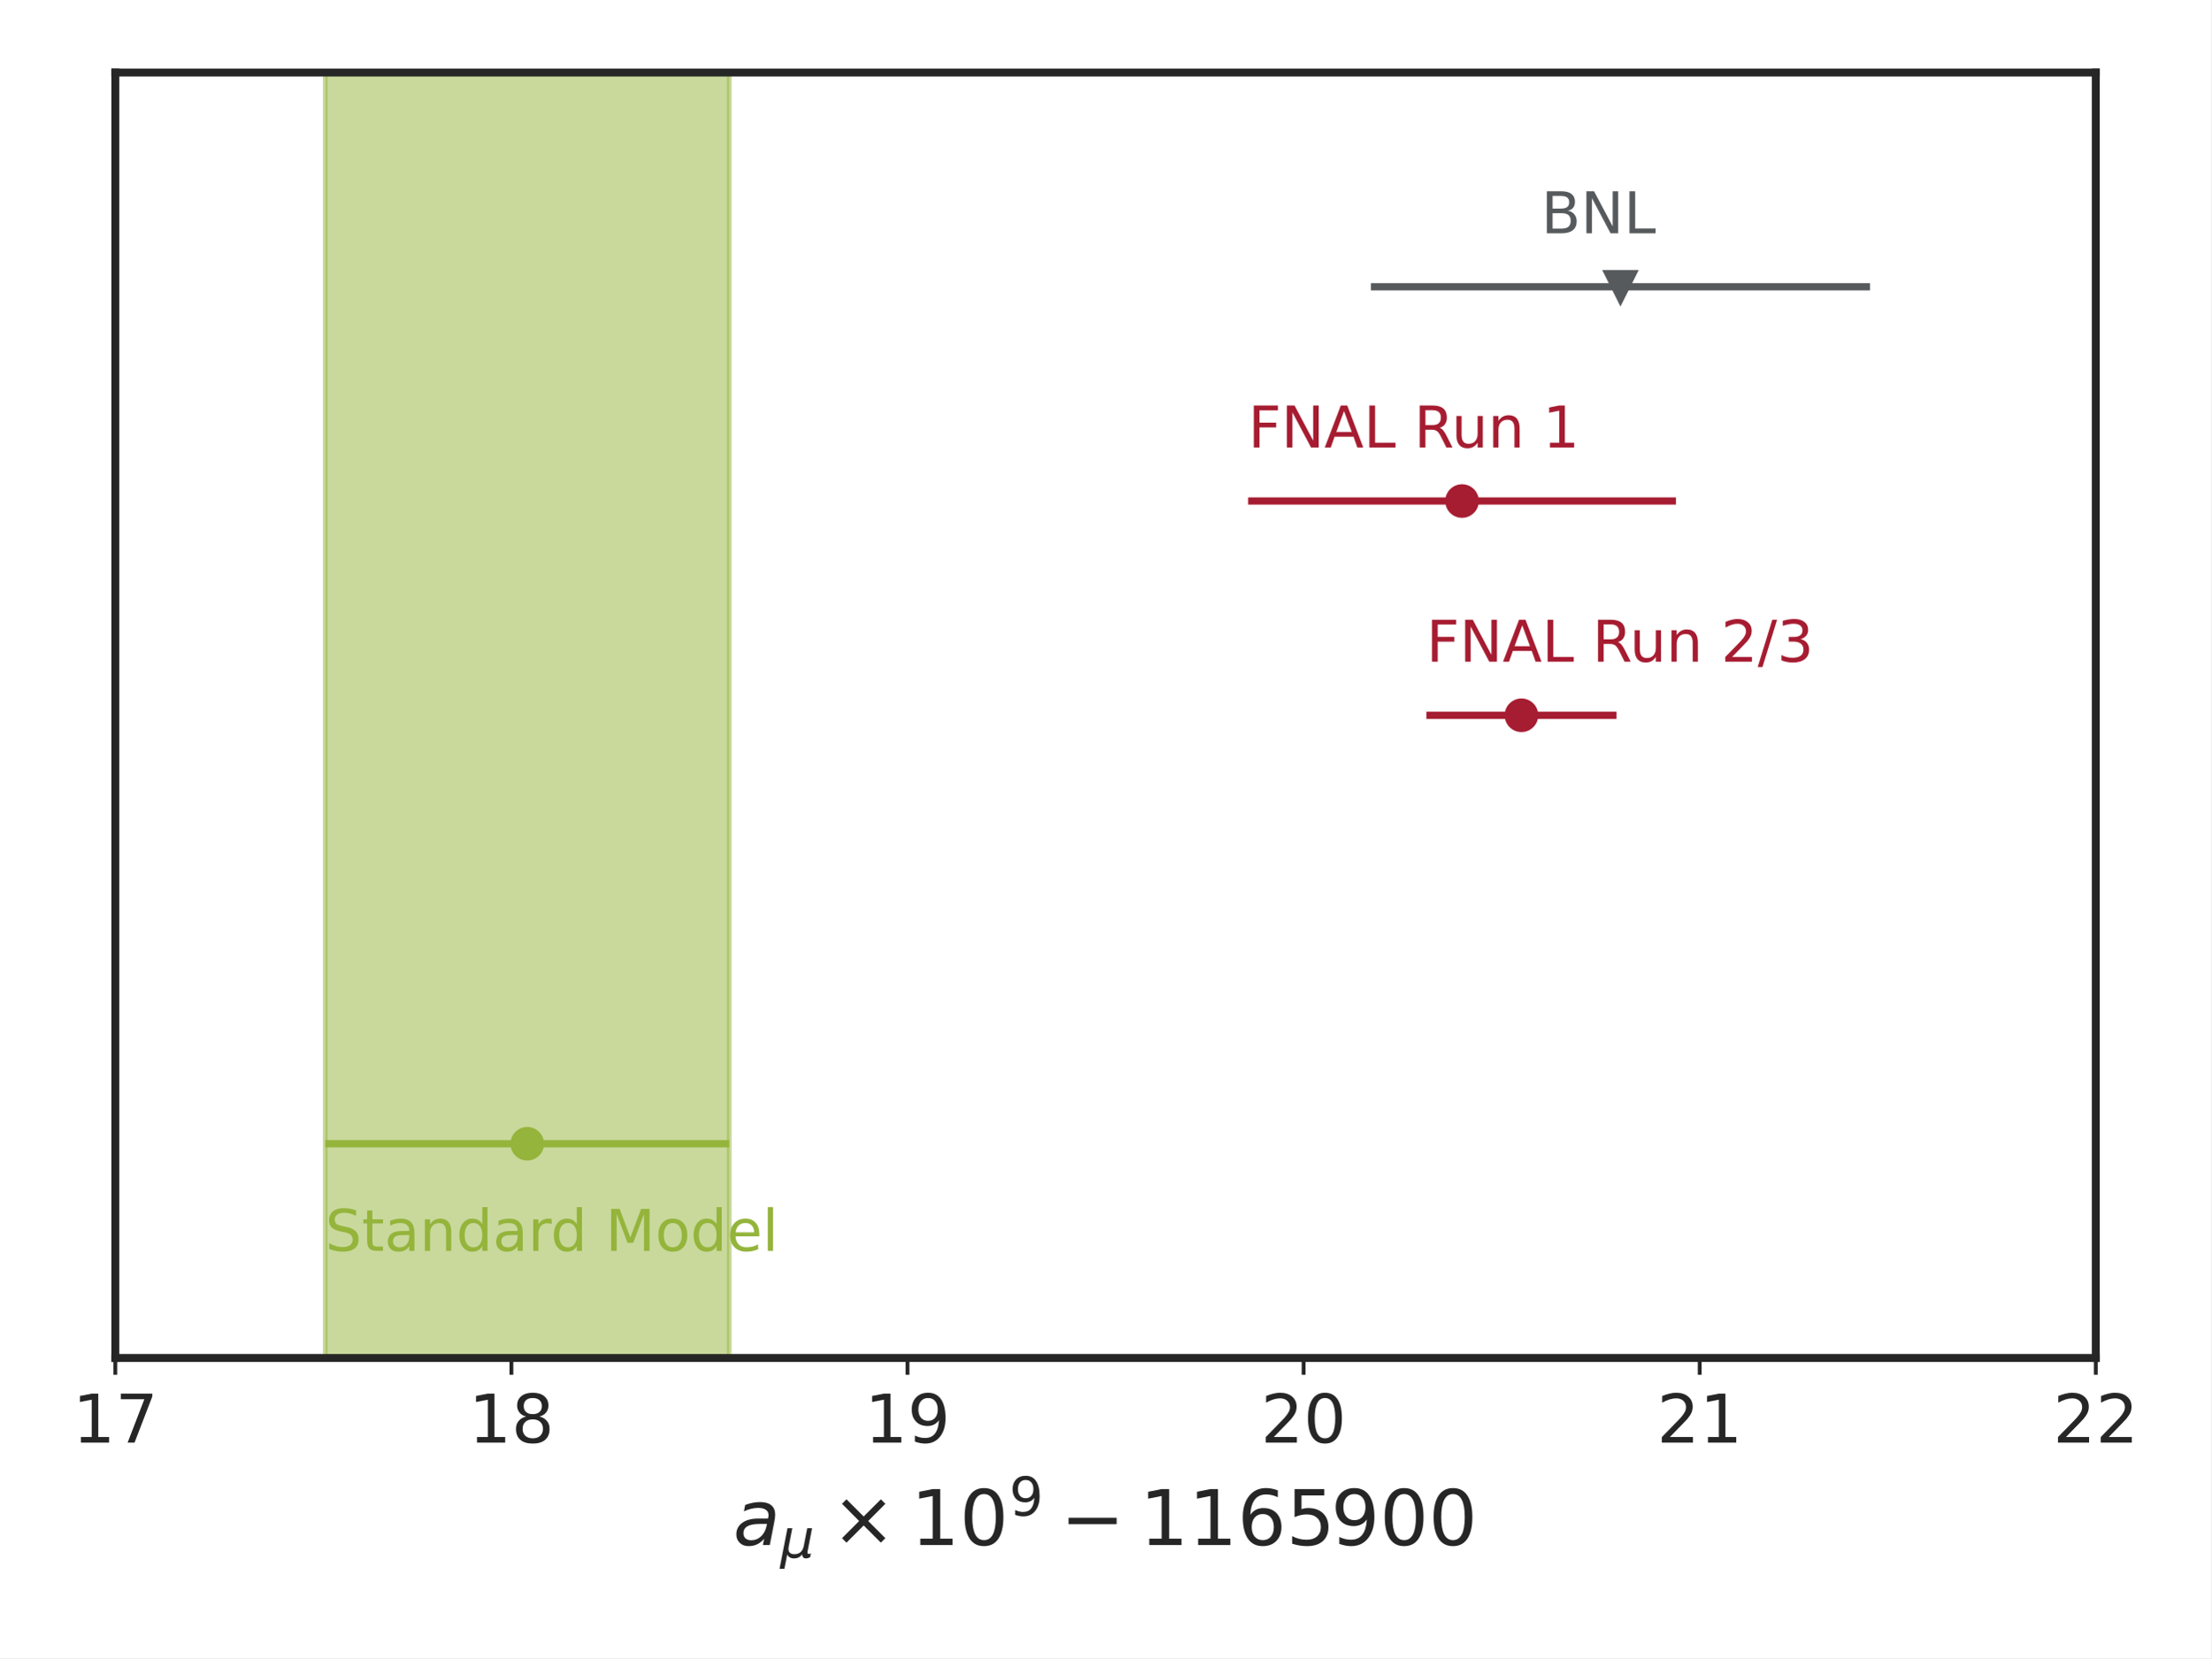
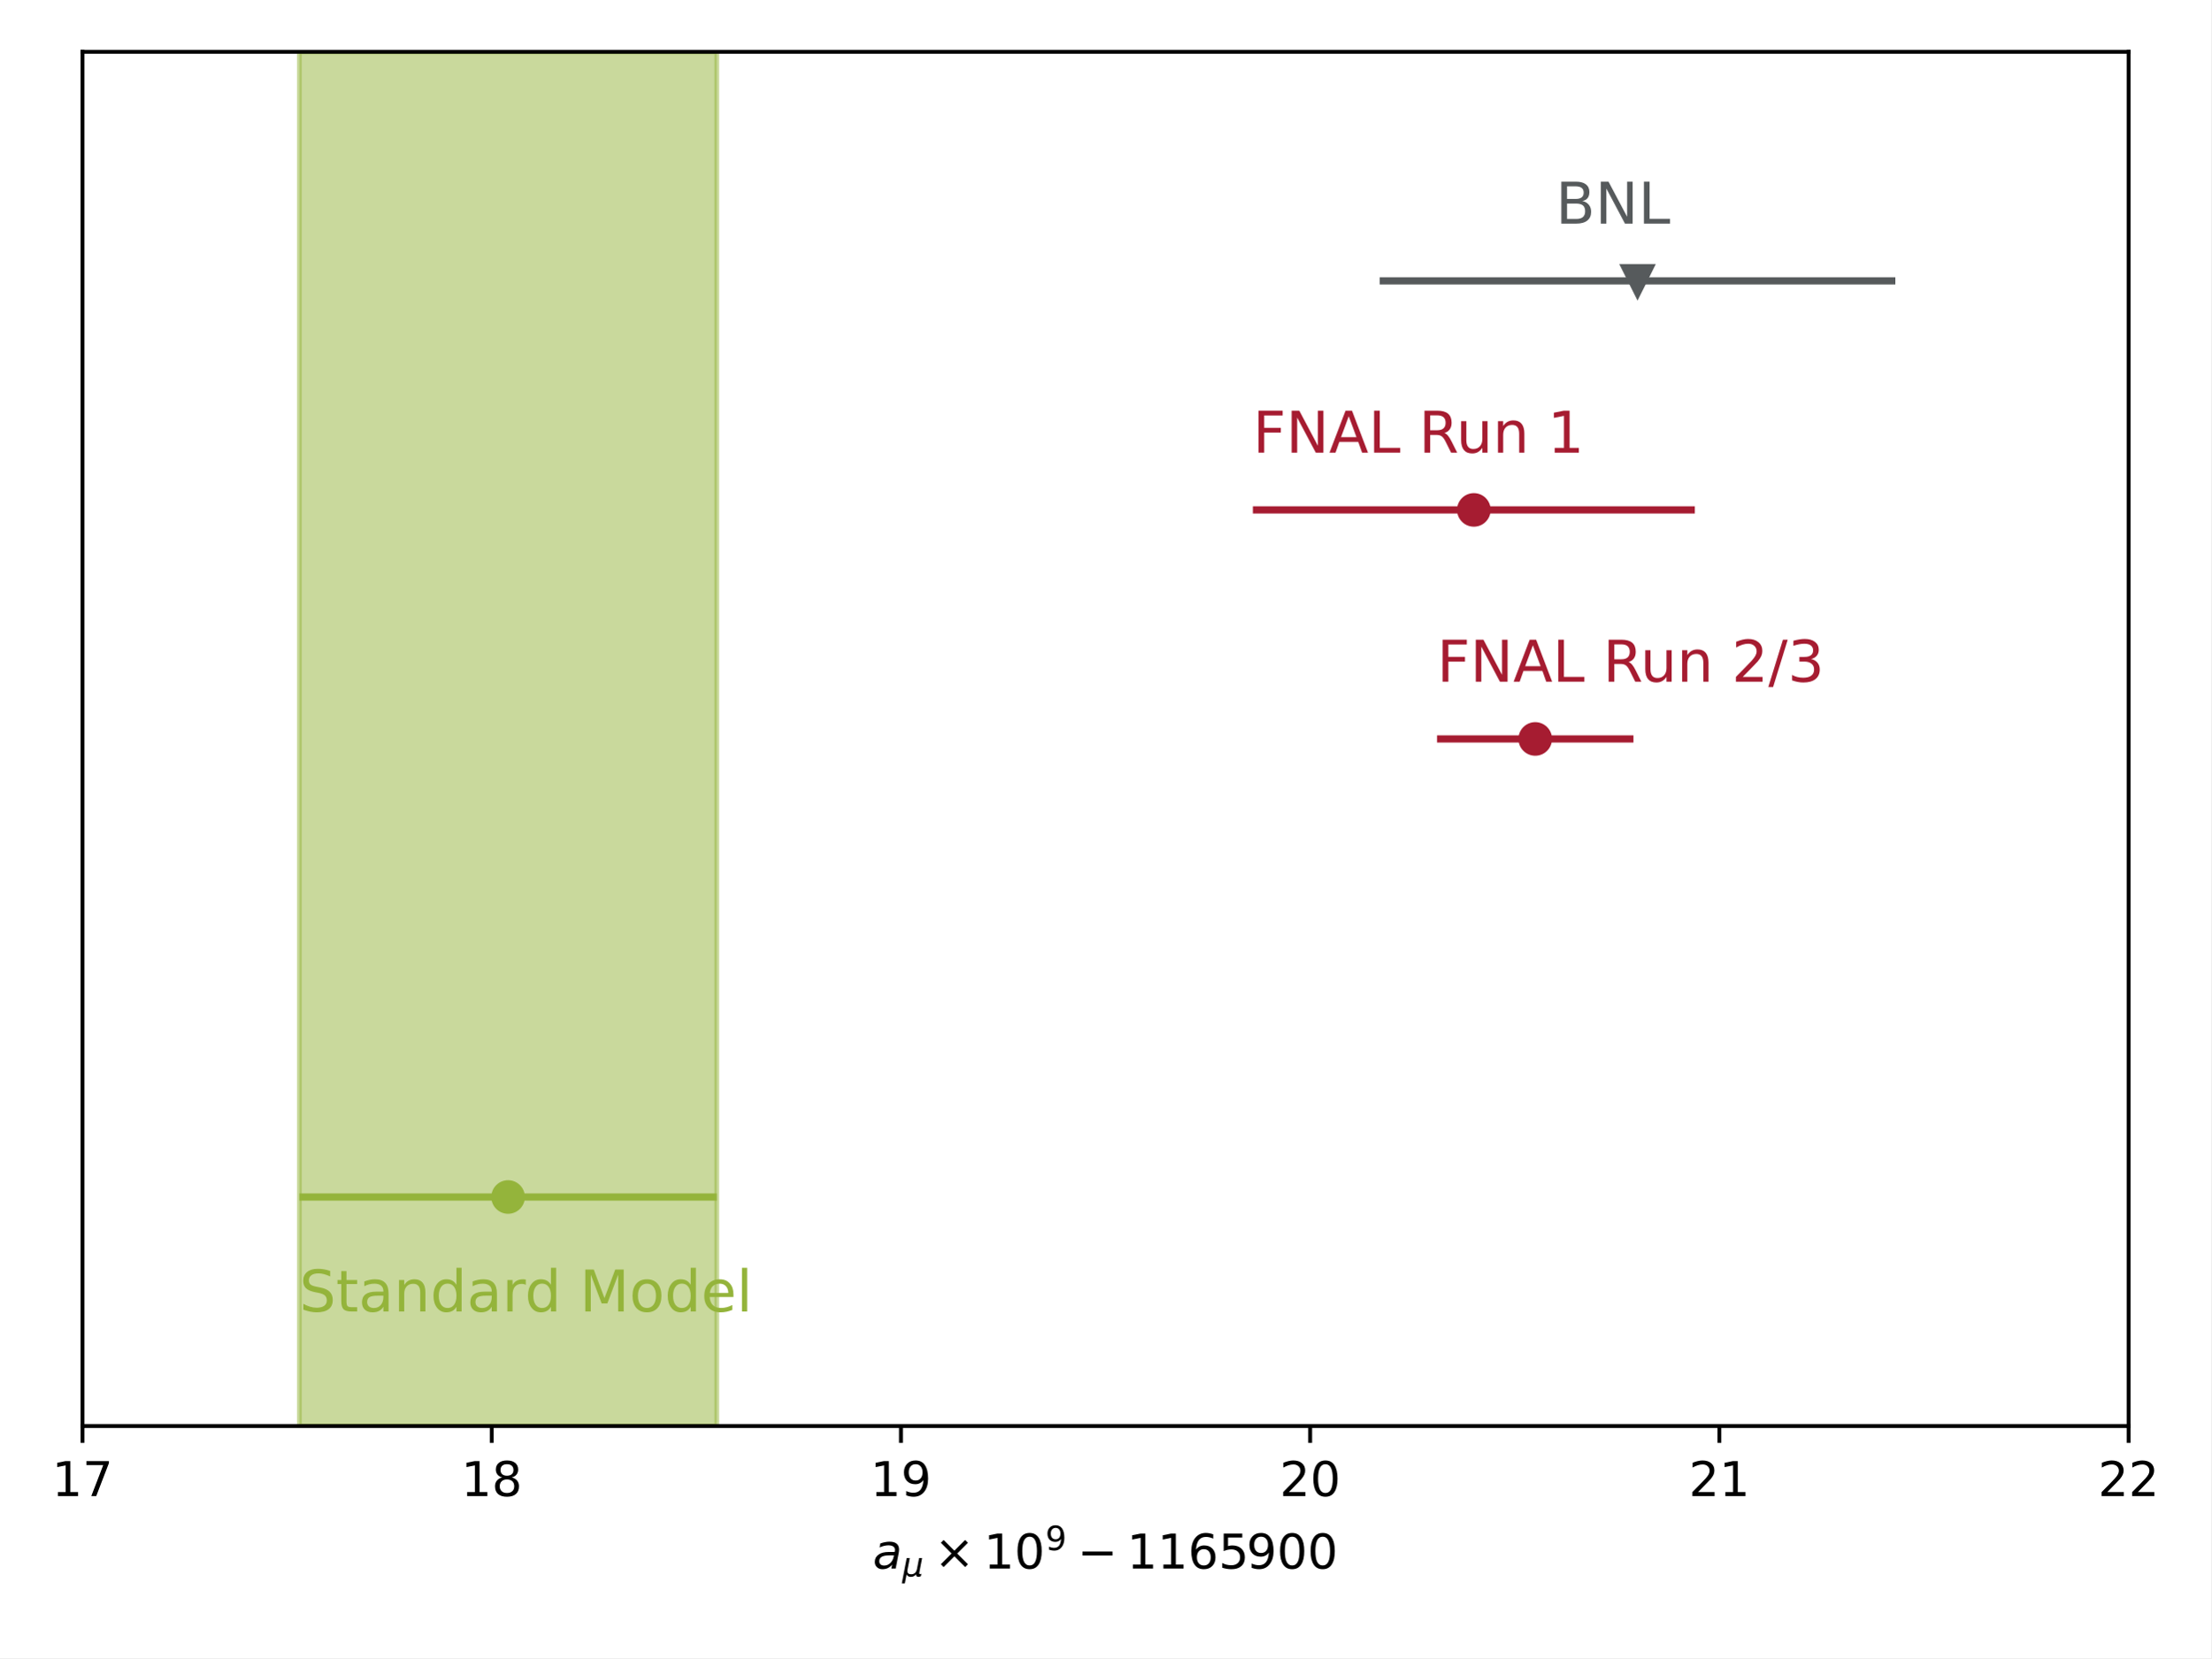
<svg xmlns="http://www.w3.org/2000/svg" xmlns:xlink="http://www.w3.org/1999/xlink" width="460.8pt" height="345.6pt" viewBox="0 0 460.8 345.6" version="1.1">
  <defs>
    <style type="text/css">*{stroke-linejoin: round; stroke-linecap: butt}</style>
  </defs>
  <g id="figure_1">
    <g id="patch_1">
      <path d="M 0 345.6  L 460.8 345.6  L 460.8 0  L 0 0  z " style="fill: #ffffff" />
    </g>
    <g id="axes_1">
      <g id="patch_2">
-         <path d="M 24.03 283.048  L 436.77 283.048  L 436.77 15.12  L 24.03 15.12  z " style="fill: #ffffff" />
+         <path d="M 17.19 297.232  L 443.61 297.232  L 443.61 10.8  L 17.19 10.8  z " style="fill: #ffffff" />
+       </g>
+       <g id="PolyCollection_1">
+         <defs>
+           <path id="m06df8bb07e" d="M 149.38 -48.368  L 62.391 -48.368  L 62.391 -334.8  L 149.38 -334.8  L 149.38 -334.8  L 149.38 -48.368  z " style="stroke: #94b43b; stroke-opacity: 0.5" />
+         </defs>
+         <g clip-path="url(#p842a458a19)">
+           <use xlink:href="#m06df8bb07e" x="0" y="345.6" style="fill: #94b43b; fill-opacity: 0.5; stroke: #94b43b; stroke-opacity: 0.5" />
+         </g>
      </g>
      <g id="matplotlib.axis_1">
        <g id="xtick_1">
          <g id="line2d_1">
            <defs>
-               <path id="m3c41a0dfb3" d="M 0 0  L 0 3.5  " style="stroke: #262626; stroke-width: 0.8" />
+               <path id="mc780b1733b" d="M 0 0  L 0 3.5  " style="stroke: #000000; stroke-width: 0.8" />
            </defs>
            <g>
-               <use xlink:href="#m3c41a0dfb3" x="24.03" y="283.048" style="fill: #262626; stroke: #262626; stroke-width: 0.8" />
+               <use xlink:href="#mc780b1733b" x="17.19" y="297.232" style="stroke: #000000; stroke-width: 0.8" />
            </g>
          </g>
          <g id="text_1">
-             <g style="fill: #262626" transform="translate(15.1225 300.6858)scale(0.14 -0.14)">
+             <g transform="translate(10.8275 311.8304)scale(0.1 -0.1)">
              <defs>
                <path id="DejaVuSans-31" d="M 794 531  L 1825 531  L 1825 4091  L 703 3866  L 703 4441  L 1819 4666  L 2450 4666  L 2450 531  L 3481 531  L 3481 0  L 794 0  L 794 531  z " transform="scale(0.015625)" />
                <path id="DejaVuSans-37" d="M 525 4666  L 3525 4666  L 3525 4397  L 1831 0  L 1172 0  L 2766 4134  L 525 4134  L 525 4666  z " transform="scale(0.015625)" />
              </defs>
              <use xlink:href="#DejaVuSans-31" />
              <use xlink:href="#DejaVuSans-37" x="63.623" />
            </g>
          </g>
        </g>
        <g id="xtick_2">
          <g id="line2d_2">
            <g>
-               <use xlink:href="#m3c41a0dfb3" x="106.578" y="283.048" style="fill: #262626; stroke: #262626; stroke-width: 0.8" />
+               <use xlink:href="#mc780b1733b" x="102.474" y="297.232" style="stroke: #000000; stroke-width: 0.8" />
            </g>
          </g>
          <g id="text_2">
-             <g style="fill: #262626" transform="translate(97.6705 300.6858)scale(0.14 -0.14)">
+             <g transform="translate(96.1115 311.8304)scale(0.1 -0.1)">
              <defs>
                <path id="DejaVuSans-38" d="M 2034 2216  Q 1584 2216 1326 1975  Q 1069 1734 1069 1313  Q 1069 891 1326 650  Q 1584 409 2034 409  Q 2484 409 2743 651  Q 3003 894 3003 1313  Q 3003 1734 2745 1975  Q 2488 2216 2034 2216  z M 1403 2484  Q 997 2584 770 2862  Q 544 3141 544 3541  Q 544 4100 942 4425  Q 1341 4750 2034 4750  Q 2731 4750 3128 4425  Q 3525 4100 3525 3541  Q 3525 3141 3298 2862  Q 3072 2584 2669 2484  Q 3125 2378 3379 2068  Q 3634 1759 3634 1313  Q 3634 634 3220 271  Q 2806 -91 2034 -91  Q 1263 -91 848 271  Q 434 634 434 1313  Q 434 1759 690 2068  Q 947 2378 1403 2484  z M 1172 3481  Q 1172 3119 1398 2916  Q 1625 2713 2034 2713  Q 2441 2713 2670 2916  Q 2900 3119 2900 3481  Q 2900 3844 2670 4047  Q 2441 4250 2034 4250  Q 1625 4250 1398 4047  Q 1172 3844 1172 3481  z " transform="scale(0.015625)" />
              </defs>
              <use xlink:href="#DejaVuSans-31" />
              <use xlink:href="#DejaVuSans-38" x="63.623" />
            </g>
          </g>
        </g>
        <g id="xtick_3">
          <g id="line2d_3">
            <g>
-               <use xlink:href="#m3c41a0dfb3" x="189.126" y="283.048" style="fill: #262626; stroke: #262626; stroke-width: 0.8" />
+               <use xlink:href="#mc780b1733b" x="187.758" y="297.232" style="stroke: #000000; stroke-width: 0.8" />
            </g>
          </g>
          <g id="text_3">
-             <g style="fill: #262626" transform="translate(180.2185 300.6858)scale(0.14 -0.14)">
+             <g transform="translate(181.3955 311.8304)scale(0.1 -0.1)">
              <defs>
                <path id="DejaVuSans-39" d="M 703 97  L 703 672  Q 941 559 1184 500  Q 1428 441 1663 441  Q 2288 441 2617 861  Q 2947 1281 2994 2138  Q 2813 1869 2534 1725  Q 2256 1581 1919 1581  Q 1219 1581 811 2004  Q 403 2428 403 3163  Q 403 3881 828 4315  Q 1253 4750 1959 4750  Q 2769 4750 3195 4129  Q 3622 3509 3622 2328  Q 3622 1225 3098 567  Q 2575 -91 1691 -91  Q 1453 -91 1209 -44  Q 966 3 703 97  z M 1959 2075  Q 2384 2075 2632 2365  Q 2881 2656 2881 3163  Q 2881 3666 2632 3958  Q 2384 4250 1959 4250  Q 1534 4250 1286 3958  Q 1038 3666 1038 3163  Q 1038 2656 1286 2365  Q 1534 2075 1959 2075  z " transform="scale(0.015625)" />
              </defs>
              <use xlink:href="#DejaVuSans-31" />
              <use xlink:href="#DejaVuSans-39" x="63.623" />
            </g>
          </g>
        </g>
        <g id="xtick_4">
          <g id="line2d_4">
            <g>
-               <use xlink:href="#m3c41a0dfb3" x="271.674" y="283.048" style="fill: #262626; stroke: #262626; stroke-width: 0.8" />
+               <use xlink:href="#mc780b1733b" x="273.042" y="297.232" style="stroke: #000000; stroke-width: 0.8" />
            </g>
          </g>
          <g id="text_4">
-             <g style="fill: #262626" transform="translate(262.7665 300.6858)scale(0.14 -0.14)">
+             <g transform="translate(266.6795 311.8304)scale(0.1 -0.1)">
              <defs>
                <path id="DejaVuSans-32" d="M 1228 531  L 3431 531  L 3431 0  L 469 0  L 469 531  Q 828 903 1448 1529  Q 2069 2156 2228 2338  Q 2531 2678 2651 2914  Q 2772 3150 2772 3378  Q 2772 3750 2511 3984  Q 2250 4219 1831 4219  Q 1534 4219 1204 4116  Q 875 4013 500 3803  L 500 4441  Q 881 4594 1212 4672  Q 1544 4750 1819 4750  Q 2544 4750 2975 4387  Q 3406 4025 3406 3419  Q 3406 3131 3298 2873  Q 3191 2616 2906 2266  Q 2828 2175 2409 1742  Q 1991 1309 1228 531  z " transform="scale(0.015625)" />
                <path id="DejaVuSans-30" d="M 2034 4250  Q 1547 4250 1301 3770  Q 1056 3291 1056 2328  Q 1056 1369 1301 889  Q 1547 409 2034 409  Q 2525 409 2770 889  Q 3016 1369 3016 2328  Q 3016 3291 2770 3770  Q 2525 4250 2034 4250  z M 2034 4750  Q 2819 4750 3233 4129  Q 3647 3509 3647 2328  Q 3647 1150 3233 529  Q 2819 -91 2034 -91  Q 1250 -91 836 529  Q 422 1150 422 2328  Q 422 3509 836 4129  Q 1250 4750 2034 4750  z " transform="scale(0.015625)" />
              </defs>
              <use xlink:href="#DejaVuSans-32" />
              <use xlink:href="#DejaVuSans-30" x="63.623" />
            </g>
          </g>
        </g>
        <g id="xtick_5">
          <g id="line2d_5">
            <g>
-               <use xlink:href="#m3c41a0dfb3" x="354.222" y="283.048" style="fill: #262626; stroke: #262626; stroke-width: 0.8" />
+               <use xlink:href="#mc780b1733b" x="358.326" y="297.232" style="stroke: #000000; stroke-width: 0.8" />
            </g>
          </g>
          <g id="text_5">
-             <g style="fill: #262626" transform="translate(345.3145 300.6858)scale(0.14 -0.14)">
+             <g transform="translate(351.9635 311.8304)scale(0.1 -0.1)">
              <use xlink:href="#DejaVuSans-32" />
              <use xlink:href="#DejaVuSans-31" x="63.623" />
            </g>
          </g>
        </g>
        <g id="xtick_6">
          <g id="line2d_6">
            <g>
-               <use xlink:href="#m3c41a0dfb3" x="436.77" y="283.048" style="fill: #262626; stroke: #262626; stroke-width: 0.8" />
+               <use xlink:href="#mc780b1733b" x="443.61" y="297.232" style="stroke: #000000; stroke-width: 0.8" />
            </g>
          </g>
          <g id="text_6">
-             <g style="fill: #262626" transform="translate(427.8625 300.6858)scale(0.14 -0.14)">
+             <g transform="translate(437.2475 311.8304)scale(0.1 -0.1)">
              <use xlink:href="#DejaVuSans-32" />
              <use xlink:href="#DejaVuSans-32" x="63.623" />
            </g>
          </g>
        </g>
        <g id="text_7">
-           <g style="fill: #262626" transform="translate(152.8 322.1574)scale(0.16 -0.16)">
+           <g transform="translate(181.9 327.0101)scale(0.1 -0.1)">
            <defs>
              <path id="DejaVuSans-Oblique-61" d="M 3438 1997  L 3047 0  L 2472 0  L 2578 531  Q 2325 219 2001 64  Q 1678 -91 1281 -91  Q 834 -91 548 182  Q 263 456 263 884  Q 263 1497 752 1853  Q 1241 2209 2100 2209  L 2900 2209  L 2931 2363  Q 2938 2388 2941 2417  Q 2944 2447 2944 2509  Q 2944 2788 2717 2942  Q 2491 3097 2081 3097  Q 1800 3097 1504 3025  Q 1209 2953 897 2809  L 997 3341  Q 1322 3463 1633 3523  Q 1944 3584 2234 3584  Q 2853 3584 3176 3315  Q 3500 3047 3500 2534  Q 3500 2431 3484 2292  Q 3469 2153 3438 1997  z M 2816 1759  L 2241 1759  Q 1534 1759 1195 1570  Q 856 1381 856 984  Q 856 709 1029 553  Q 1203 397 1509 397  Q 1978 397 2328 733  Q 2678 1069 2791 1631  L 2816 1759  z " transform="scale(0.015625)" />
              <path id="DejaVuSans-Oblique-3bc" d="M -84 -1331  L 856 3500  L 1434 3500  L 1009 1322  Q 997 1256 987 1175  Q 978 1094 978 1013  Q 978 722 1161 565  Q 1344 409 1684 409  Q 2147 409 2431 671  Q 2716 934 2816 1459  L 3213 3500  L 3788 3500  L 3266 809  Q 3253 750 3248 706  Q 3244 663 3244 628  Q 3244 531 3283 486  Q 3322 441 3406 441  Q 3438 441 3492 456  Q 3547 472 3647 513  L 3559 50  Q 3422 -19 3297 -55  Q 3172 -91 3053 -91  Q 2847 -91 2730 40  Q 2613 172 2613 403  Q 2438 153 2195 31  Q 1953 -91 1625 -91  Q 1334 -91 1117 43  Q 900 178 831 397  L 494 -1331  L -84 -1331  z " transform="scale(0.015625)" />
              <path id="DejaVuSans-d7" d="M 4488 3438  L 3059 2003  L 4488 575  L 4116 197  L 2681 1631  L 1247 197  L 878 575  L 2303 2003  L 878 3438  L 1247 3816  L 2681 2381  L 4116 3816  L 4488 3438  z " transform="scale(0.015625)" />
              <path id="DejaVuSans-2212" d="M 678 2272  L 4684 2272  L 4684 1741  L 678 1741  L 678 2272  z " transform="scale(0.015625)" />
              <path id="DejaVuSans-36" d="M 2113 2584  Q 1688 2584 1439 2293  Q 1191 2003 1191 1497  Q 1191 994 1439 701  Q 1688 409 2113 409  Q 2538 409 2786 701  Q 3034 994 3034 1497  Q 3034 2003 2786 2293  Q 2538 2584 2113 2584  z M 3366 4563  L 3366 3988  Q 3128 4100 2886 4159  Q 2644 4219 2406 4219  Q 1781 4219 1451 3797  Q 1122 3375 1075 2522  Q 1259 2794 1537 2939  Q 1816 3084 2150 3084  Q 2853 3084 3261 2657  Q 3669 2231 3669 1497  Q 3669 778 3244 343  Q 2819 -91 2113 -91  Q 1303 -91 875 529  Q 447 1150 447 2328  Q 447 3434 972 4092  Q 1497 4750 2381 4750  Q 2619 4750 2861 4703  Q 3103 4656 3366 4563  z " transform="scale(0.015625)" />
              <path id="DejaVuSans-35" d="M 691 4666  L 3169 4666  L 3169 4134  L 1269 4134  L 1269 2991  Q 1406 3038 1543 3061  Q 1681 3084 1819 3084  Q 2600 3084 3056 2656  Q 3513 2228 3513 1497  Q 3513 744 3044 326  Q 2575 -91 1722 -91  Q 1428 -91 1123 -41  Q 819 9 494 109  L 494 744  Q 775 591 1075 516  Q 1375 441 1709 441  Q 2250 441 2565 725  Q 2881 1009 2881 1497  Q 2881 1984 2565 2268  Q 2250 2553 1709 2553  Q 1456 2553 1204 2497  Q 953 2441 691 2322  L 691 4666  z " transform="scale(0.015625)" />
            </defs>
            <use xlink:href="#DejaVuSans-Oblique-61" transform="translate(0 0.765625)" />
            <use xlink:href="#DejaVuSans-Oblique-3bc" transform="translate(61.2793 -15.64062)scale(0.7)" />
            <use xlink:href="#DejaVuSans-d7" transform="translate(128.0322 0.765625)" />
            <use xlink:href="#DejaVuSans-31" transform="translate(231.3037 0.765625)" />
            <use xlink:href="#DejaVuSans-30" transform="translate(294.9268 0.765625)" />
            <use xlink:href="#DejaVuSans-39" transform="translate(359.5068 39.04688)scale(0.7)" />
            <use xlink:href="#DejaVuSans-2212" transform="translate(426.2598 0.765625)" />
            <use xlink:href="#DejaVuSans-31" transform="translate(529.5312 0.765625)" />
            <use xlink:href="#DejaVuSans-31" transform="translate(593.1543 0.765625)" />
            <use xlink:href="#DejaVuSans-36" transform="translate(656.7773 0.765625)" />
            <use xlink:href="#DejaVuSans-35" transform="translate(720.4004 0.765625)" />
            <use xlink:href="#DejaVuSans-39" transform="translate(778.5234 0.765625)" />
            <use xlink:href="#DejaVuSans-30" transform="translate(842.1465 0.765625)" />
            <use xlink:href="#DejaVuSans-30" transform="translate(905.7695 0.765625)" />
          </g>
        </g>
      </g>
      <g id="matplotlib.axis_2">
        <g id="ytick_1" />
        <g id="ytick_2" />
        <g id="ytick_3" />
        <g id="ytick_4" />
        <g id="ytick_5" />
        <g id="ytick_6" />
        <g id="ytick_7" />
      </g>
-       <g id="PolyCollection_1">
-         <defs>
-           <path id="m07675d726f" d="M 151.979 -62.552  L 67.78 -62.552  L 67.78 -330.48  L 151.979 -330.48  L 151.979 -330.48  L 151.979 -62.552  z " style="stroke: #94b43b; stroke-opacity: 0.5" />
-         </defs>
-         <g clip-path="url(#pa513376e21)">
-           <use xlink:href="#m07675d726f" x="0" y="345.6" style="fill: #94b43b; fill-opacity: 0.5; stroke: #94b43b; stroke-opacity: 0.5" />
-         </g>
-       </g>
      <g id="line2d_7">
        <defs>
-           <path id="mbe5c731f60" d="M 0 3  C 0.796 3 1.559 2.684 2.121 2.121  C 2.684 1.559 3 0.796 3 0  C 3 -0.796 2.684 -1.559 2.121 -2.121  C 1.559 -2.684 0.796 -3 0 -3  C -0.796 -3 -1.559 -2.684 -2.121 -2.121  C -2.684 -1.559 -3 -0.796 -3 0  C -3 0.796 -2.684 1.559 -2.121 2.121  C -1.559 2.684 -0.796 3 0 3  z " style="stroke: #94b43b" />
-         </defs>
-         <g clip-path="url(#pa513376e21)">
-           <use xlink:href="#mbe5c731f60" x="109.88" y="238.393" style="fill: #94b43b; stroke: #94b43b" />
+           <path id="m0160b9ca44" d="M 0 3  C 0.796 3 1.559 2.684 2.121 2.121  C 2.684 1.559 3 0.796 3 0  C 3 -0.796 2.684 -1.559 2.121 -2.121  C 1.559 -2.684 0.796 -3 0 -3  C -0.796 -3 -1.559 -2.684 -2.121 -2.121  C -2.684 -1.559 -3 -0.796 -3 0  C -3 0.796 -2.684 1.559 -2.121 2.121  C -1.559 2.684 -0.796 3 0 3  z " style="stroke: #94b43b" />
+         </defs>
+         <g clip-path="url(#p842a458a19)">
+           <use xlink:href="#m0160b9ca44" x="105.885" y="249.493" style="fill: #94b43b; stroke: #94b43b" />
        </g>
      </g>
      <g id="LineCollection_1">
-         <path d="M 67.78 238.393  L 151.979 238.393  " clip-path="url(#pa513376e21)" style="fill: none; stroke: #94b43b; stroke-width: 1.5" />
+         <path d="M 62.391 249.493  L 149.38 249.493  " clip-path="url(#p842a458a19)" style="fill: none; stroke: #94b43b; stroke-width: 1.5" />
      </g>
      <g id="line2d_8">
        <defs>
-           <path id="mad8a90172f" d="M -0 3  L 3 -3  L -3 -3  z " style="stroke: #565a5c; stroke-linejoin: miter" />
-         </defs>
-         <g clip-path="url(#pa513376e21)">
-           <use xlink:href="#mad8a90172f" x="337.712" y="59.775" style="fill: #565a5c; stroke: #565a5c; stroke-linejoin: miter" />
+           <path id="m75aca9f247" d="M -0 3  L 3 -3  L -3 -3  z " style="stroke: #565a5c; stroke-linejoin: miter" />
+         </defs>
+         <g clip-path="url(#p842a458a19)">
+           <use xlink:href="#m75aca9f247" x="341.269" y="58.539" style="fill: #565a5c; stroke: #565a5c; stroke-linejoin: miter" />
        </g>
      </g>
      <g id="LineCollection_2">
-         <path d="M 285.707 59.775  L 389.718 59.775  " clip-path="url(#pa513376e21)" style="fill: none; stroke: #565a5c; stroke-width: 1.5" />
+         <path d="M 287.54 58.539  L 394.998 58.539  " clip-path="url(#p842a458a19)" style="fill: none; stroke: #565a5c; stroke-width: 1.5" />
      </g>
      <g id="line2d_9">
        <defs>
-           <path id="meead85e55a" d="M 0 3  C 0.796 3 1.559 2.684 2.121 2.121  C 2.684 1.559 3 0.796 3 0  C 3 -0.796 2.684 -1.559 2.121 -2.121  C 1.559 -2.684 0.796 -3 0 -3  C -0.796 -3 -1.559 -2.684 -2.121 -2.121  C -2.684 -1.559 -3 -0.796 -3 0  C -3 0.796 -2.684 1.559 -2.121 2.121  C -1.559 2.684 -0.796 3 0 3  z " style="stroke: #a61c31" />
-         </defs>
-         <g clip-path="url(#pa513376e21)">
-           <use xlink:href="#meead85e55a" x="304.693" y="104.429" style="fill: #a61c31; stroke: #a61c31" />
+           <path id="mc1a9d70e15" d="M 0 3  C 0.796 3 1.559 2.684 2.121 2.121  C 2.684 1.559 3 0.796 3 0  C 3 -0.796 2.684 -1.559 2.121 -2.121  C 1.559 -2.684 0.796 -3 0 -3  C -0.796 -3 -1.559 -2.684 -2.121 -2.121  C -2.684 -1.559 -3 -0.796 -3 0  C -3 0.796 -2.684 1.559 -2.121 2.121  C -1.559 2.684 -0.796 3 0 3  z " style="stroke: #a61c31" />
+         </defs>
+         <g clip-path="url(#p842a458a19)">
+           <use xlink:href="#mc1a9d70e15" x="307.156" y="106.277" style="fill: #a61c31; stroke: #a61c31" />
        </g>
      </g>
      <g id="LineCollection_3">
-         <path d="M 260.117 104.429  L 349.269 104.429  " clip-path="url(#pa513376e21)" style="fill: none; stroke: #a61c31; stroke-width: 1.5" />
+         <path d="M 261.102 106.277  L 353.209 106.277  " clip-path="url(#p842a458a19)" style="fill: none; stroke: #a61c31; stroke-width: 1.5" />
      </g>
      <g id="line2d_10">
-         <g clip-path="url(#pa513376e21)">
-           <use xlink:href="#meead85e55a" x="317.075" y="149.084" style="fill: #a61c31; stroke: #a61c31" />
+         <g clip-path="url(#p842a458a19)">
+           <use xlink:href="#mc1a9d70e15" x="319.948" y="154.016" style="fill: #a61c31; stroke: #a61c31" />
        </g>
      </g>
      <g id="LineCollection_4">
-         <path d="M 297.264 149.084  L 336.887 149.084  " clip-path="url(#pa513376e21)" style="fill: none; stroke: #a61c31; stroke-width: 1.5" />
+         <path d="M 299.48 154.016  L 340.416 154.016  " clip-path="url(#p842a458a19)" style="fill: none; stroke: #a61c31; stroke-width: 1.5" />
      </g>
      <g id="patch_3">
-         <path d="M 24.03 283.048  L 24.03 15.12  " style="fill: none; stroke: #262626; stroke-width: 1.65; stroke-linejoin: miter; stroke-linecap: square" />
+         <path d="M 17.19 297.232  L 17.19 10.8  " style="fill: none; stroke: #000000; stroke-width: 0.8; stroke-linejoin: miter; stroke-linecap: square" />
      </g>
      <g id="patch_4">
-         <path d="M 436.77 283.048  L 436.77 15.12  " style="fill: none; stroke: #262626; stroke-width: 1.65; stroke-linejoin: miter; stroke-linecap: square" />
+         <path d="M 443.61 297.232  L 443.61 10.8  " style="fill: none; stroke: #000000; stroke-width: 0.8; stroke-linejoin: miter; stroke-linecap: square" />
      </g>
      <g id="patch_5">
-         <path d="M 24.03 283.048  L 436.77 283.048  " style="fill: none; stroke: #262626; stroke-width: 1.65; stroke-linejoin: miter; stroke-linecap: square" />
+         <path d="M 17.19 297.232  L 443.61 297.232  " style="fill: none; stroke: #000000; stroke-width: 0.8; stroke-linejoin: miter; stroke-linecap: square" />
      </g>
      <g id="patch_6">
-         <path d="M 24.03 15.12  L 436.77 15.12  " style="fill: none; stroke: #262626; stroke-width: 1.65; stroke-linejoin: miter; stroke-linecap: square" />
+         <path d="M 17.19 10.8  L 443.61 10.8  " style="fill: none; stroke: #000000; stroke-width: 0.8; stroke-linejoin: miter; stroke-linecap: square" />
      </g>
      <g id="text_8">
-         <g style="fill: #94b43b" transform="translate(67.78044 260.7207)scale(0.12 -0.12)">
+         <g style="fill: #94b43b" transform="translate(62.39052 273.3627)scale(0.12 -0.12)">
          <defs>
            <path id="DejaVuSans-53" d="M 3425 4513  L 3425 3897  Q 3066 4069 2747 4153  Q 2428 4238 2131 4238  Q 1616 4238 1336 4038  Q 1056 3838 1056 3469  Q 1056 3159 1242 3001  Q 1428 2844 1947 2747  L 2328 2669  Q 3034 2534 3370 2195  Q 3706 1856 3706 1288  Q 3706 609 3251 259  Q 2797 -91 1919 -91  Q 1588 -91 1214 -16  Q 841 59 441 206  L 441 856  Q 825 641 1194 531  Q 1563 422 1919 422  Q 2459 422 2753 634  Q 3047 847 3047 1241  Q 3047 1584 2836 1778  Q 2625 1972 2144 2069  L 1759 2144  Q 1053 2284 737 2584  Q 422 2884 422 3419  Q 422 4038 858 4394  Q 1294 4750 2059 4750  Q 2388 4750 2728 4690  Q 3069 4631 3425 4513  z " transform="scale(0.015625)" />
            <path id="DejaVuSans-74" d="M 1172 4494  L 1172 3500  L 2356 3500  L 2356 3053  L 1172 3053  L 1172 1153  Q 1172 725 1289 603  Q 1406 481 1766 481  L 2356 481  L 2356 0  L 1766 0  Q 1100 0 847 248  Q 594 497 594 1153  L 594 3053  L 172 3053  L 172 3500  L 594 3500  L 594 4494  L 1172 4494  z " transform="scale(0.015625)" />
            <path id="DejaVuSans-61" d="M 2194 1759  Q 1497 1759 1228 1600  Q 959 1441 959 1056  Q 959 750 1161 570  Q 1363 391 1709 391  Q 2188 391 2477 730  Q 2766 1069 2766 1631  L 2766 1759  L 2194 1759  z M 3341 1997  L 3341 0  L 2766 0  L 2766 531  Q 2569 213 2275 61  Q 1981 -91 1556 -91  Q 1019 -91 701 211  Q 384 513 384 1019  Q 384 1609 779 1909  Q 1175 2209 1959 2209  L 2766 2209  L 2766 2266  Q 2766 2663 2505 2880  Q 2244 3097 1772 3097  Q 1472 3097 1187 3025  Q 903 2953 641 2809  L 641 3341  Q 956 3463 1253 3523  Q 1550 3584 1831 3584  Q 2591 3584 2966 3190  Q 3341 2797 3341 1997  z " transform="scale(0.015625)" />
            <path id="DejaVuSans-6e" d="M 3513 2113  L 3513 0  L 2938 0  L 2938 2094  Q 2938 2591 2744 2837  Q 2550 3084 2163 3084  Q 1697 3084 1428 2787  Q 1159 2491 1159 1978  L 1159 0  L 581 0  L 581 3500  L 1159 3500  L 1159 2956  Q 1366 3272 1645 3428  Q 1925 3584 2291 3584  Q 2894 3584 3203 3211  Q 3513 2838 3513 2113  z " transform="scale(0.015625)" />
            <path id="DejaVuSans-64" d="M 2906 2969  L 2906 4863  L 3481 4863  L 3481 0  L 2906 0  L 2906 525  Q 2725 213 2448 61  Q 2172 -91 1784 -91  Q 1150 -91 751 415  Q 353 922 353 1747  Q 353 2572 751 3078  Q 1150 3584 1784 3584  Q 2172 3584 2448 3432  Q 2725 3281 2906 2969  z M 947 1747  Q 947 1113 1208 752  Q 1469 391 1925 391  Q 2381 391 2643 752  Q 2906 1113 2906 1747  Q 2906 2381 2643 2742  Q 2381 3103 1925 3103  Q 1469 3103 1208 2742  Q 947 2381 947 1747  z " transform="scale(0.015625)" />
            <path id="DejaVuSans-72" d="M 2631 2963  Q 2534 3019 2420 3045  Q 2306 3072 2169 3072  Q 1681 3072 1420 2755  Q 1159 2438 1159 1844  L 1159 0  L 581 0  L 581 3500  L 1159 3500  L 1159 2956  Q 1341 3275 1631 3429  Q 1922 3584 2338 3584  Q 2397 3584 2469 3576  Q 2541 3569 2628 3553  L 2631 2963  z " transform="scale(0.015625)" />
            <path id="DejaVuSans-20" transform="scale(0.015625)" />
            <path id="DejaVuSans-4d" d="M 628 4666  L 1569 4666  L 2759 1491  L 3956 4666  L 4897 4666  L 4897 0  L 4281 0  L 4281 4097  L 3078 897  L 2444 897  L 1241 4097  L 1241 0  L 628 0  L 628 4666  z " transform="scale(0.015625)" />
            <path id="DejaVuSans-6f" d="M 1959 3097  Q 1497 3097 1228 2736  Q 959 2375 959 1747  Q 959 1119 1226 758  Q 1494 397 1959 397  Q 2419 397 2687 759  Q 2956 1122 2956 1747  Q 2956 2369 2687 2733  Q 2419 3097 1959 3097  z M 1959 3584  Q 2709 3584 3137 3096  Q 3566 2609 3566 1747  Q 3566 888 3137 398  Q 2709 -91 1959 -91  Q 1206 -91 779 398  Q 353 888 353 1747  Q 353 2609 779 3096  Q 1206 3584 1959 3584  z " transform="scale(0.015625)" />
            <path id="DejaVuSans-65" d="M 3597 1894  L 3597 1613  L 953 1613  Q 991 1019 1311 708  Q 1631 397 2203 397  Q 2534 397 2845 478  Q 3156 559 3463 722  L 3463 178  Q 3153 47 2828 -22  Q 2503 -91 2169 -91  Q 1331 -91 842 396  Q 353 884 353 1716  Q 353 2575 817 3079  Q 1281 3584 2069 3584  Q 2775 3584 3186 3129  Q 3597 2675 3597 1894  z M 3022 2063  Q 3016 2534 2758 2815  Q 2500 3097 2075 3097  Q 1594 3097 1305 2825  Q 1016 2553 972 2059  L 3022 2063  z " transform="scale(0.015625)" />
            <path id="DejaVuSans-6c" d="M 603 4863  L 1178 4863  L 1178 0  L 603 0  L 603 4863  z " transform="scale(0.015625)" />
          </defs>
          <use xlink:href="#DejaVuSans-53" />
          <use xlink:href="#DejaVuSans-74" x="63.477" />
          <use xlink:href="#DejaVuSans-61" x="102.686" />
          <use xlink:href="#DejaVuSans-6e" x="163.965" />
          <use xlink:href="#DejaVuSans-64" x="227.344" />
          <use xlink:href="#DejaVuSans-61" x="290.82" />
          <use xlink:href="#DejaVuSans-72" x="352.1" />
          <use xlink:href="#DejaVuSans-64" x="391.463" />
          <use xlink:href="#DejaVuSans-20" x="454.939" />
          <use xlink:href="#DejaVuSans-4d" x="486.727" />
          <use xlink:href="#DejaVuSans-6f" x="573.006" />
          <use xlink:href="#DejaVuSans-64" x="634.188" />
          <use xlink:href="#DejaVuSans-65" x="697.664" />
          <use xlink:href="#DejaVuSans-6c" x="759.188" />
        </g>
      </g>
      <g id="text_9">
-         <g style="fill: #565a5c" transform="translate(321.2028 48.611)scale(0.12 -0.12)">
+         <g style="fill: #565a5c" transform="translate(324.2124 46.604)scale(0.12 -0.12)">
          <defs>
            <path id="DejaVuSans-42" d="M 1259 2228  L 1259 519  L 2272 519  Q 2781 519 3026 730  Q 3272 941 3272 1375  Q 3272 1813 3026 2020  Q 2781 2228 2272 2228  L 1259 2228  z M 1259 4147  L 1259 2741  L 2194 2741  Q 2656 2741 2882 2914  Q 3109 3088 3109 3444  Q 3109 3797 2882 3972  Q 2656 4147 2194 4147  L 1259 4147  z M 628 4666  L 2241 4666  Q 2963 4666 3353 4366  Q 3744 4066 3744 3513  Q 3744 3084 3544 2831  Q 3344 2578 2956 2516  Q 3422 2416 3680 2098  Q 3938 1781 3938 1306  Q 3938 681 3513 340  Q 3088 0 2303 0  L 628 0  L 628 4666  z " transform="scale(0.015625)" />
            <path id="DejaVuSans-4e" d="M 628 4666  L 1478 4666  L 3547 763  L 3547 4666  L 4159 4666  L 4159 0  L 3309 0  L 1241 3903  L 1241 0  L 628 0  L 628 4666  z " transform="scale(0.015625)" />
            <path id="DejaVuSans-4c" d="M 628 4666  L 1259 4666  L 1259 531  L 3531 531  L 3531 0  L 628 0  L 628 4666  z " transform="scale(0.015625)" />
          </defs>
          <use xlink:href="#DejaVuSans-42" />
          <use xlink:href="#DejaVuSans-4e" x="68.604" />
          <use xlink:href="#DejaVuSans-4c" x="143.408" />
        </g>
      </g>
      <g id="text_10">
-         <g style="fill: #a61c31" transform="translate(260.1173 93.26567)scale(0.12 -0.12)">
+         <g style="fill: #a61c31" transform="translate(261.1022 94.34267)scale(0.12 -0.12)">
          <defs>
            <path id="DejaVuSans-46" d="M 628 4666  L 3309 4666  L 3309 4134  L 1259 4134  L 1259 2759  L 3109 2759  L 3109 2228  L 1259 2228  L 1259 0  L 628 0  L 628 4666  z " transform="scale(0.015625)" />
            <path id="DejaVuSans-41" d="M 2188 4044  L 1331 1722  L 3047 1722  L 2188 4044  z M 1831 4666  L 2547 4666  L 4325 0  L 3669 0  L 3244 1197  L 1141 1197  L 716 0  L 50 0  L 1831 4666  z " transform="scale(0.015625)" />
            <path id="DejaVuSans-52" d="M 2841 2188  Q 3044 2119 3236 1894  Q 3428 1669 3622 1275  L 4263 0  L 3584 0  L 2988 1197  Q 2756 1666 2539 1819  Q 2322 1972 1947 1972  L 1259 1972  L 1259 0  L 628 0  L 628 4666  L 2053 4666  Q 2853 4666 3247 4331  Q 3641 3997 3641 3322  Q 3641 2881 3436 2590  Q 3231 2300 2841 2188  z M 1259 4147  L 1259 2491  L 2053 2491  Q 2509 2491 2742 2702  Q 2975 2913 2975 3322  Q 2975 3731 2742 3939  Q 2509 4147 2053 4147  L 1259 4147  z " transform="scale(0.015625)" />
            <path id="DejaVuSans-75" d="M 544 1381  L 544 3500  L 1119 3500  L 1119 1403  Q 1119 906 1312 657  Q 1506 409 1894 409  Q 2359 409 2629 706  Q 2900 1003 2900 1516  L 2900 3500  L 3475 3500  L 3475 0  L 2900 0  L 2900 538  Q 2691 219 2414 64  Q 2138 -91 1772 -91  Q 1169 -91 856 284  Q 544 659 544 1381  z M 1991 3584  L 1991 3584  z " transform="scale(0.015625)" />
          </defs>
          <use xlink:href="#DejaVuSans-46" />
          <use xlink:href="#DejaVuSans-4e" x="57.52" />
          <use xlink:href="#DejaVuSans-41" x="132.324" />
          <use xlink:href="#DejaVuSans-4c" x="200.732" />
          <use xlink:href="#DejaVuSans-20" x="256.445" />
          <use xlink:href="#DejaVuSans-52" x="288.232" />
          <use xlink:href="#DejaVuSans-75" x="353.215" />
          <use xlink:href="#DejaVuSans-6e" x="416.594" />
          <use xlink:href="#DejaVuSans-20" x="479.973" />
          <use xlink:href="#DejaVuSans-31" x="511.76" />
        </g>
      </g>
      <g id="text_11">
-         <g style="fill: #a61c31" transform="translate(297.2639 137.9203)scale(0.12 -0.12)">
+         <g style="fill: #a61c31" transform="translate(299.48 142.0813)scale(0.12 -0.12)">
          <defs>
            <path id="DejaVuSans-2f" d="M 1625 4666  L 2156 4666  L 531 -594  L 0 -594  L 1625 4666  z " transform="scale(0.015625)" />
            <path id="DejaVuSans-33" d="M 2597 2516  Q 3050 2419 3304 2112  Q 3559 1806 3559 1356  Q 3559 666 3084 287  Q 2609 -91 1734 -91  Q 1441 -91 1130 -33  Q 819 25 488 141  L 488 750  Q 750 597 1062 519  Q 1375 441 1716 441  Q 2309 441 2620 675  Q 2931 909 2931 1356  Q 2931 1769 2642 2001  Q 2353 2234 1838 2234  L 1294 2234  L 1294 2753  L 1863 2753  Q 2328 2753 2575 2939  Q 2822 3125 2822 3475  Q 2822 3834 2567 4026  Q 2313 4219 1838 4219  Q 1578 4219 1281 4162  Q 984 4106 628 3988  L 628 4550  Q 988 4650 1302 4700  Q 1616 4750 1894 4750  Q 2613 4750 3031 4423  Q 3450 4097 3450 3541  Q 3450 3153 3228 2886  Q 3006 2619 2597 2516  z " transform="scale(0.015625)" />
          </defs>
          <use xlink:href="#DejaVuSans-46" />
          <use xlink:href="#DejaVuSans-4e" x="57.52" />
          <use xlink:href="#DejaVuSans-41" x="132.324" />
          <use xlink:href="#DejaVuSans-4c" x="200.732" />
          <use xlink:href="#DejaVuSans-20" x="256.445" />
          <use xlink:href="#DejaVuSans-52" x="288.232" />
          <use xlink:href="#DejaVuSans-75" x="353.215" />
          <use xlink:href="#DejaVuSans-6e" x="416.594" />
          <use xlink:href="#DejaVuSans-20" x="479.973" />
          <use xlink:href="#DejaVuSans-32" x="511.76" />
          <use xlink:href="#DejaVuSans-2f" x="575.383" />
          <use xlink:href="#DejaVuSans-33" x="609.074" />
        </g>
      </g>
    </g>
  </g>
  <defs>
-     <clipPath id="pa513376e21">
-       <rect x="24.03" y="15.12" width="412.74" height="267.928" />
+     <clipPath id="p842a458a19">
+       <rect x="17.19" y="10.8" width="426.42" height="286.432" />
    </clipPath>
  </defs>
</svg>
